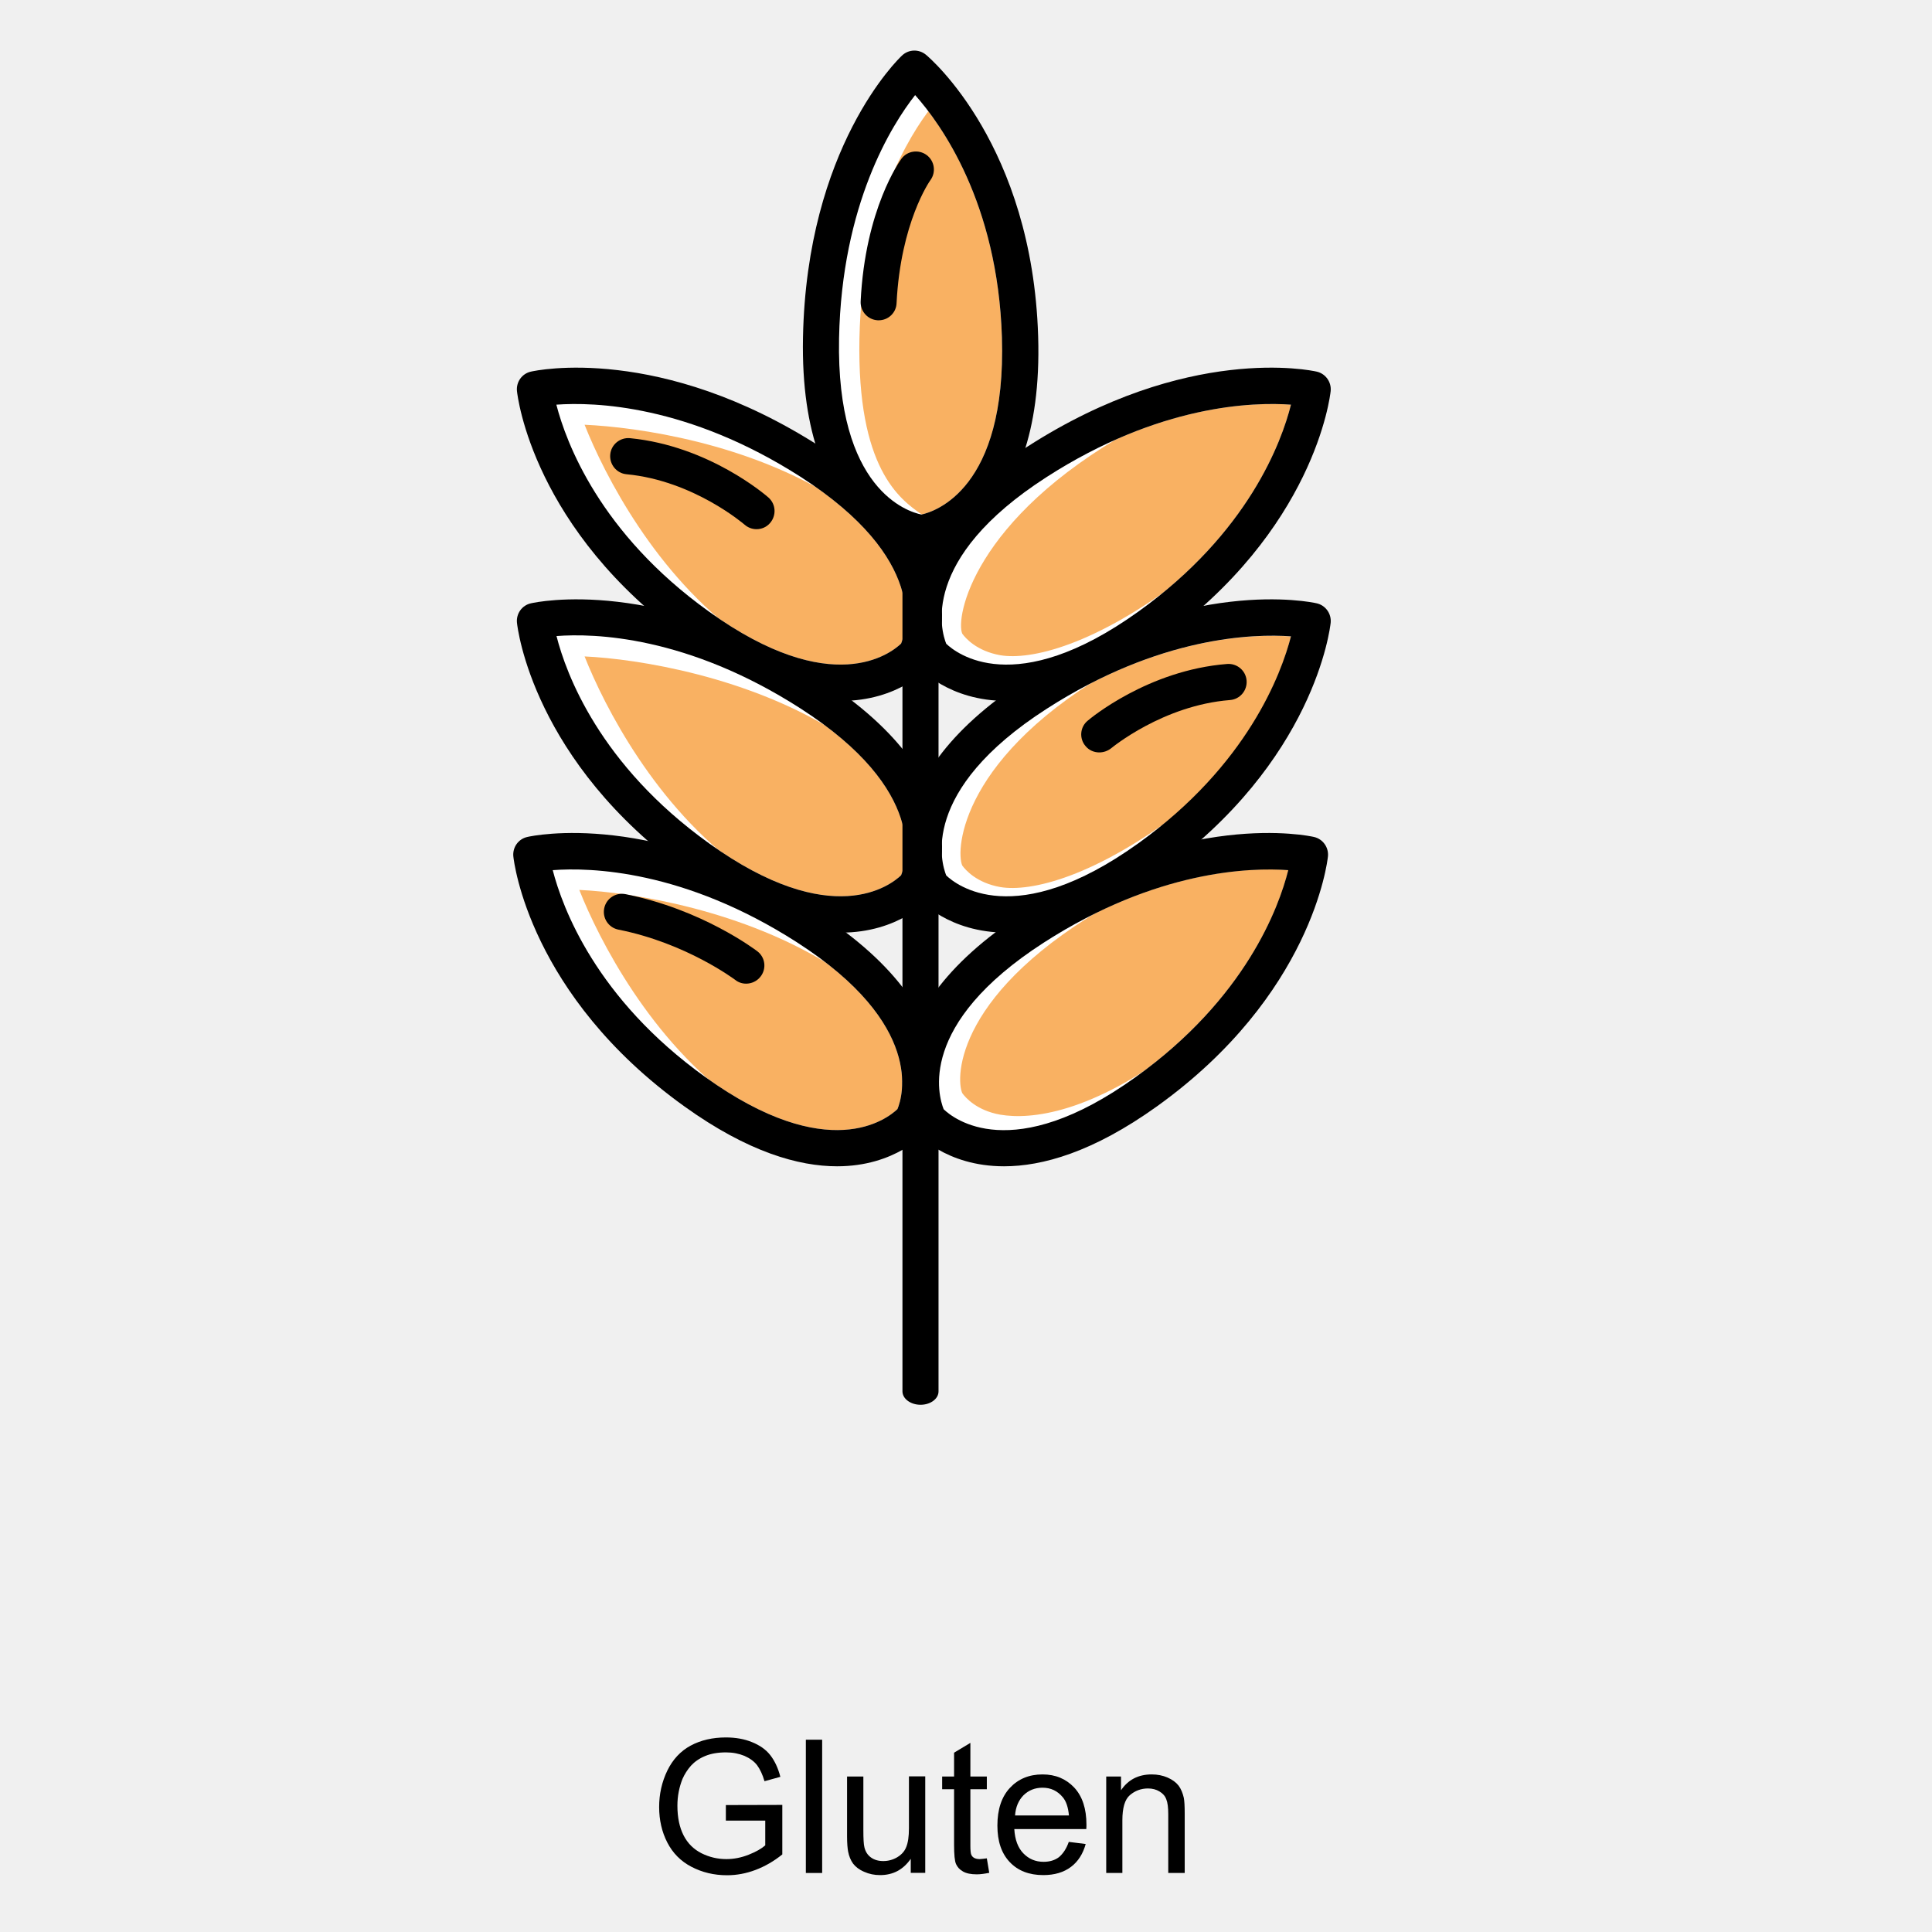
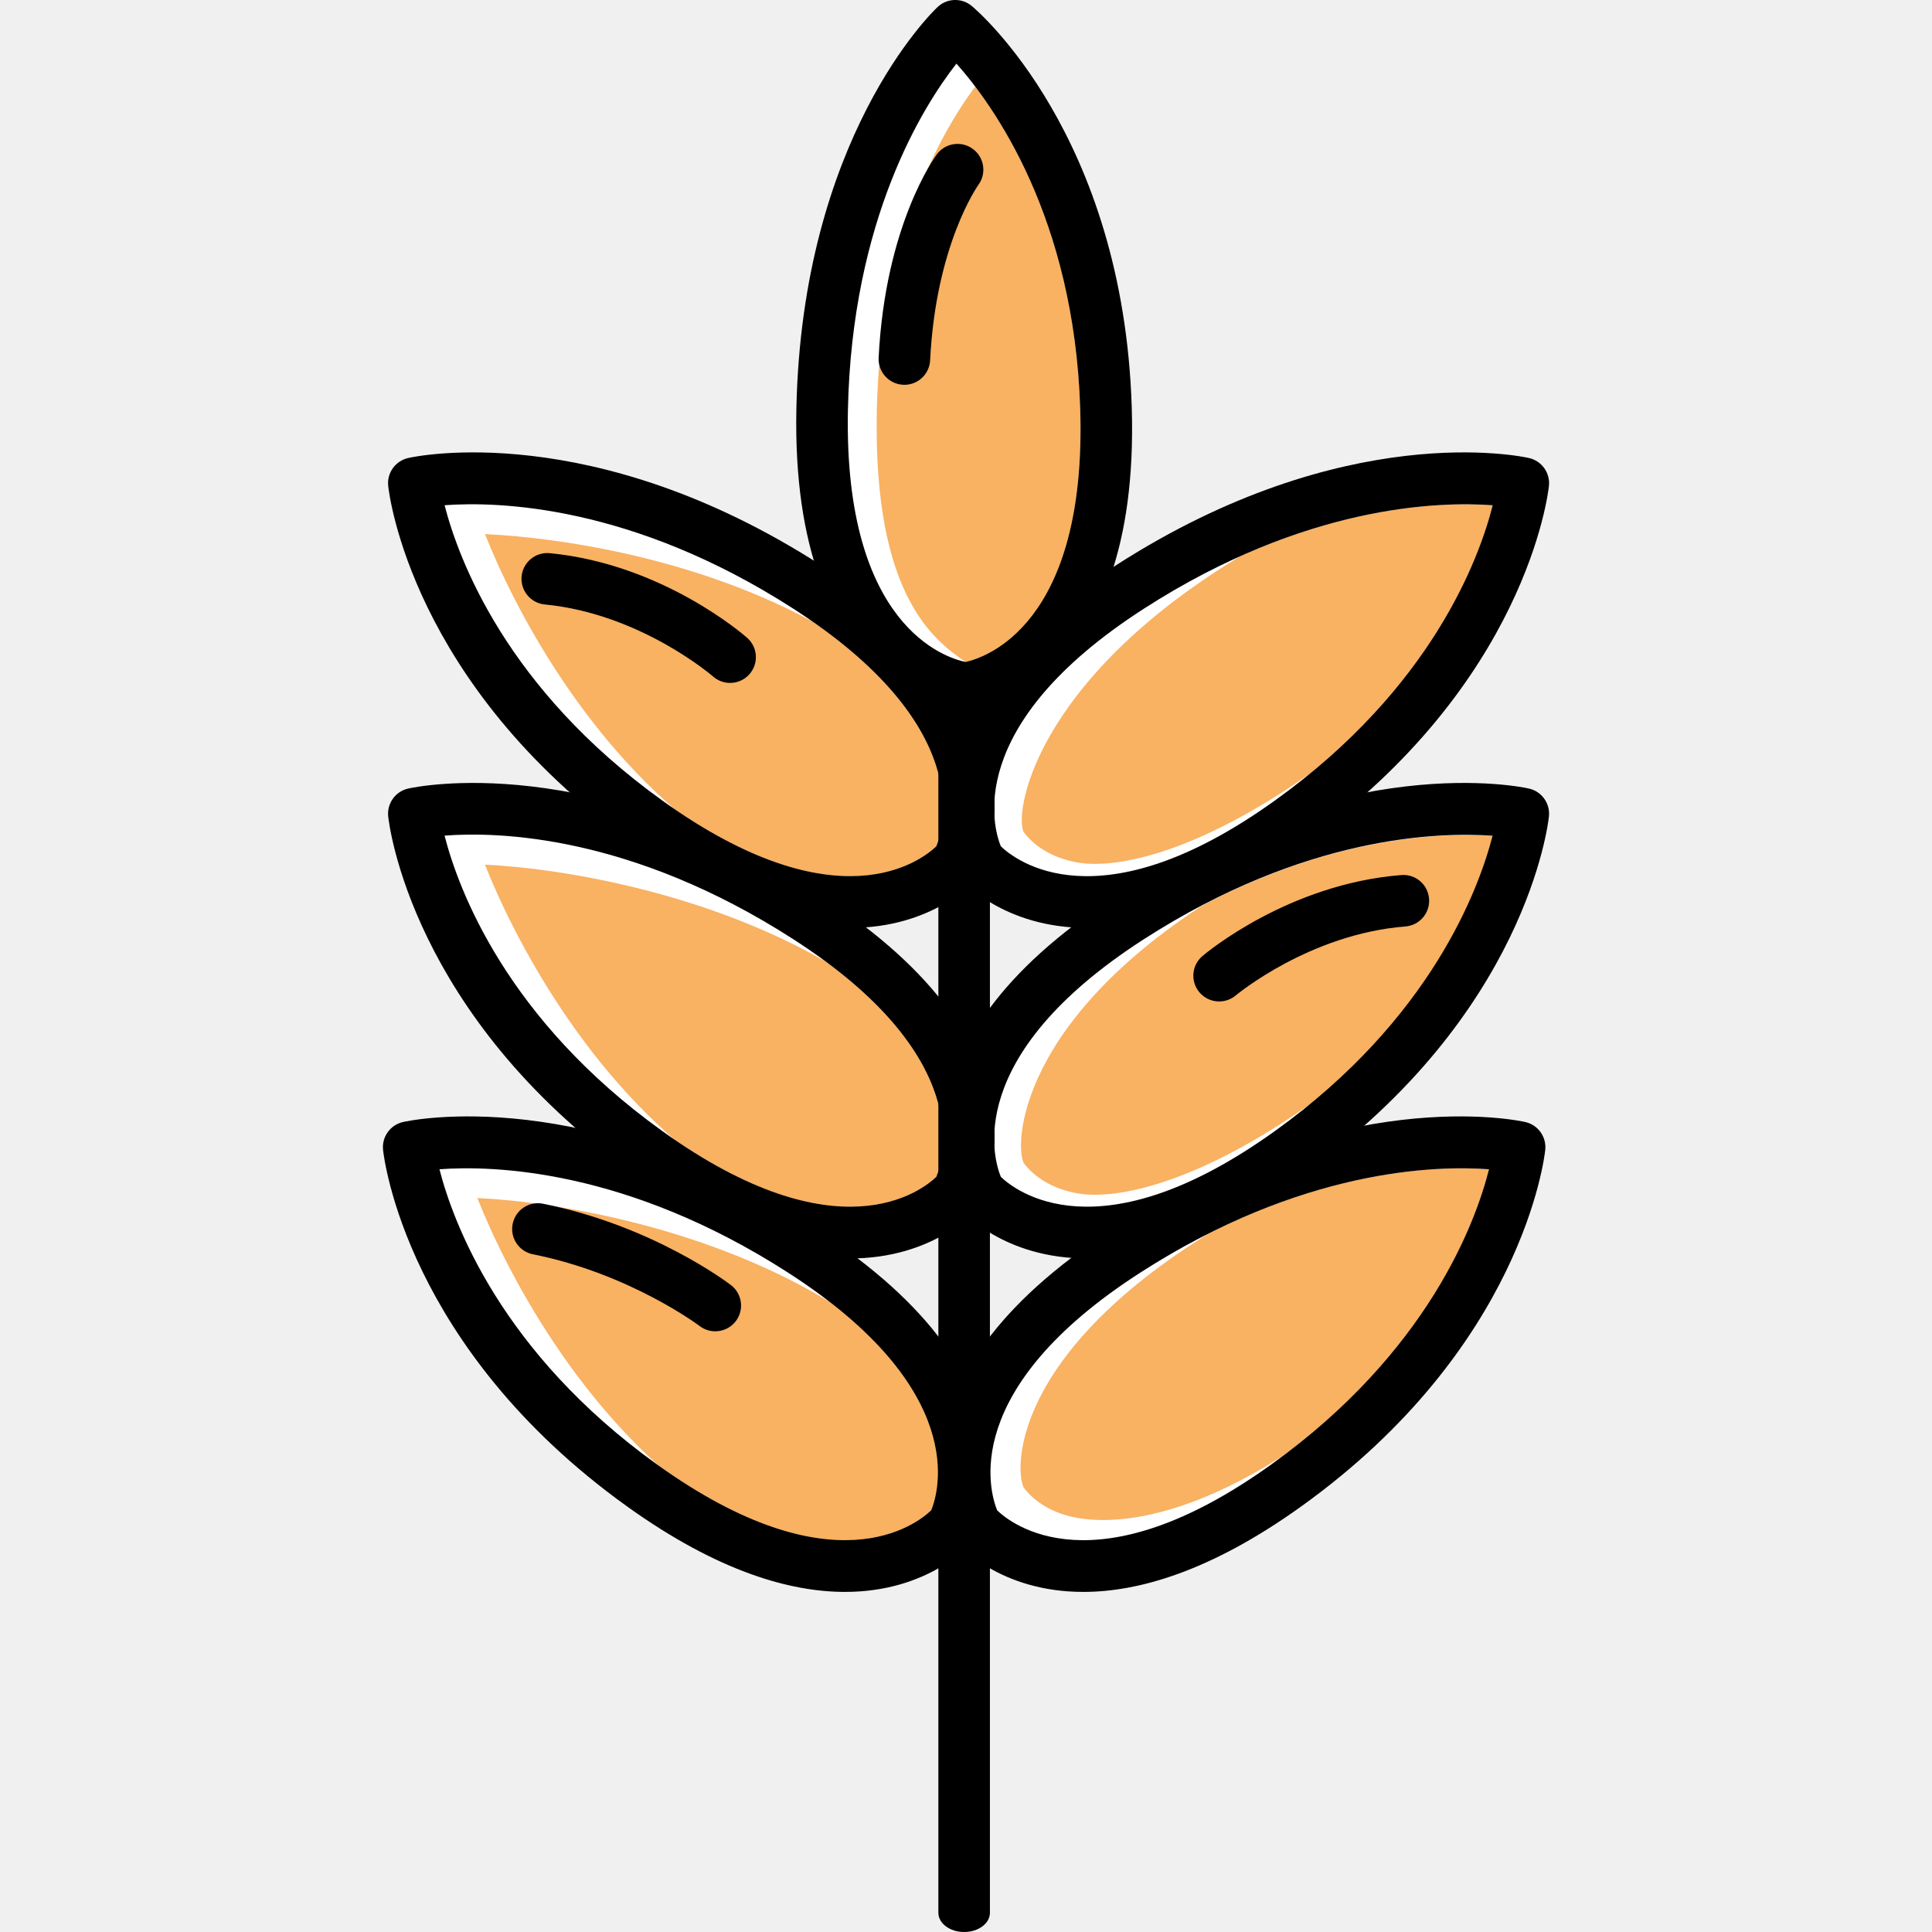
- <svg xmlns="http://www.w3.org/2000/svg" version="1.1" id="Ebene_1" x="0px" y="0px" viewBox="0 0 128 128" style="enable-background:new 0 0 128 128;" xml:space="preserve">
-   <style type="text/css">
- 	.st0{fill:#F9B162;}
- 	.st1{fill:#FFFFFF;}
- </style>
+ <svg xmlns="http://www.w3.org/2000/svg" version="1.1" id="Layer_1" x="0px" y="0px" width="100px" height="100px" viewBox="0 0 100 100" enable-background="new 0 0 100 100" xml:space="preserve">
  <g>
-     <path d="M48.09,120.63v-1.04l3.74-0.01v3.28c-0.57,0.46-1.17,0.8-1.78,1.03c-0.61,0.23-1.24,0.35-1.88,0.35   c-0.87,0-1.65-0.19-2.36-0.56c-0.71-0.37-1.24-0.91-1.6-1.61c-0.36-0.7-0.54-1.49-0.54-2.35c0-0.86,0.18-1.66,0.54-2.41   c0.36-0.74,0.88-1.3,1.55-1.66c0.67-0.36,1.45-0.54,2.33-0.54c0.64,0,1.22,0.1,1.73,0.31c0.52,0.21,0.92,0.49,1.21,0.86   c0.29,0.37,0.52,0.85,0.67,1.44l-1.05,0.29c-0.13-0.45-0.3-0.8-0.49-1.06c-0.2-0.26-0.48-0.46-0.84-0.62   c-0.37-0.15-0.77-0.23-1.22-0.23c-0.53,0-1,0.08-1.38,0.24c-0.39,0.16-0.7,0.38-0.94,0.64c-0.24,0.27-0.42,0.56-0.56,0.87   c-0.22,0.55-0.34,1.14-0.34,1.78c0,0.79,0.14,1.44,0.41,1.97c0.27,0.53,0.67,0.92,1.18,1.18c0.52,0.26,1.07,0.39,1.65,0.39   c0.51,0,1-0.1,1.48-0.29c0.48-0.19,0.85-0.4,1.1-0.62v-1.64H48.09z" />
-     <path d="M53.39,124.09v-8.83h1.08v8.83H53.39z" />
-     <path d="M60.34,124.09v-0.94c-0.5,0.72-1.17,1.08-2.03,1.08c-0.38,0-0.73-0.07-1.06-0.22c-0.33-0.14-0.57-0.33-0.73-0.54   c-0.16-0.22-0.27-0.49-0.33-0.8c-0.04-0.21-0.07-0.55-0.07-1.01v-3.96h1.08v3.55c0,0.57,0.02,0.95,0.07,1.14   c0.07,0.29,0.21,0.51,0.43,0.67c0.22,0.16,0.49,0.24,0.82,0.24c0.32,0,0.63-0.08,0.92-0.25c0.28-0.17,0.49-0.39,0.6-0.68   c0.12-0.29,0.18-0.7,0.18-1.25v-3.43h1.08v6.39H60.34z" />
-     <path d="M65.38,123.12l0.16,0.96c-0.31,0.06-0.58,0.1-0.82,0.1c-0.39,0-0.7-0.06-0.92-0.19c-0.22-0.12-0.37-0.29-0.46-0.49   c-0.09-0.2-0.13-0.63-0.13-1.28v-3.68h-0.79v-0.84h0.79v-1.58l1.08-0.65v2.23h1.09v0.84h-1.09v3.74c0,0.31,0.02,0.51,0.06,0.6   c0.04,0.09,0.1,0.16,0.19,0.21c0.09,0.05,0.21,0.08,0.37,0.08C65.02,123.16,65.18,123.15,65.38,123.12z" />
-     <path d="M70.81,122.03l1.12,0.14c-0.18,0.65-0.5,1.16-0.98,1.52c-0.48,0.36-1.09,0.54-1.83,0.54c-0.94,0-1.68-0.29-2.22-0.86   c-0.55-0.58-0.82-1.38-0.82-2.42c0-1.08,0.28-1.91,0.83-2.5c0.55-0.59,1.27-0.89,2.16-0.89c0.86,0,1.55,0.29,2.1,0.87   c0.54,0.58,0.81,1.4,0.81,2.46c0,0.06,0,0.16-0.01,0.29h-4.77c0.04,0.7,0.24,1.24,0.6,1.61c0.36,0.37,0.8,0.56,1.34,0.56   c0.4,0,0.74-0.1,1.02-0.31C70.42,122.82,70.65,122.49,70.81,122.03z M67.25,120.28h3.57c-0.05-0.54-0.18-0.94-0.41-1.21   c-0.35-0.42-0.79-0.63-1.34-0.63c-0.5,0-0.92,0.17-1.26,0.5C67.48,119.28,67.29,119.72,67.25,120.28z" />
-     <path d="M73.29,124.09v-6.39h0.98v0.91c0.47-0.7,1.15-1.05,2.03-1.05c0.39,0,0.74,0.07,1.06,0.21c0.32,0.14,0.56,0.32,0.73,0.54   c0.16,0.22,0.27,0.49,0.34,0.8c0.04,0.2,0.06,0.55,0.06,1.05v3.93H77.4v-3.89c0-0.44-0.04-0.77-0.13-0.99   c-0.08-0.22-0.23-0.39-0.45-0.52c-0.21-0.13-0.47-0.2-0.76-0.2c-0.46,0-0.86,0.15-1.2,0.44c-0.34,0.29-0.5,0.85-0.5,1.67v3.49   H73.29z" />
-   </g>
-   <g>
-     <path class="st0" d="M62.69,42.65c0.64,0.61,4.53,3.75,12.73-2.13l0,0c7.29-5.23,9.49-11.24,10.11-13.71   c-2.48-0.18-8.7-0.02-16.18,4.79C60.87,37.05,62.37,41.85,62.69,42.65z" />
+     <path fill="#F9B162" d="M51.803,43.805c0.709,0.686,5.055,4.184,14.185-2.37l0,0c8.123-5.83,10.577-12.53,11.274-15.283   c-2.767-0.205-9.694-0.021-18.032,5.339C49.775,37.566,51.436,42.91,51.803,43.805z" />
    <g>
-       <path class="st1" d="M67.3,46.17c-0.51,0-1.01-0.04-1.5-0.12c-2.74-0.47-4.03-2.16-4.35-2.67l-0.06-0.11    c-1.06-2.02-0.97-9.15,11.49-16.13L75,28.49C64.45,34.4,63.3,40.93,63.75,41.98c0.2,0.28,0.94,1.15,2.52,1.43    c2,0.34,6.28-0.63,12.22-5.19l0.59,2.05C74.39,43.86,70.7,46.17,67.3,46.17z" />
+       <path fill="#FFFFFF" d="M56.942,47.731c-0.573,0-1.129-0.046-1.667-0.139c-3.056-0.526-4.488-2.409-4.854-2.974L50.352,44.5    c-1.18-2.25-1.079-10.204,12.813-17.983l2.351,1.506c-11.759,6.586-13.041,13.865-12.54,15.031    c0.226,0.317,1.045,1.286,2.808,1.59c2.225,0.384,7-0.703,13.625-5.783l0.654,2.288C64.844,45.15,60.728,47.731,56.942,47.731z" />
    </g>
-     <path class="st0" d="M62.69,58.01c0.64,0.61,4.53,3.75,12.73-2.13l0,0c7.29-5.23,9.49-11.24,10.11-13.71   c-2.48-0.18-8.7-0.02-16.18,4.79C60.87,52.42,62.37,57.21,62.69,58.01z" />
+     <path fill="#F9B162" d="M51.803,60.931c0.709,0.686,5.055,4.184,14.185-2.37l0,0c8.123-5.83,10.577-12.529,11.274-15.283   c-2.767-0.205-9.694-0.021-18.032,5.339C49.775,54.692,51.436,60.036,51.803,60.931z" />
    <g>
-       <path class="st1" d="M67.3,61.54c-0.51,0-1.01-0.04-1.5-0.12c-2.74-0.47-4.03-2.16-4.35-2.67l-0.06-0.11    c-1.06-2.02-1.09-9.14,11.38-16.12l1.44,1.58c-10.55,5.91-10.91,12.2-10.46,13.24c0.2,0.28,0.94,1.15,2.52,1.43    c2,0.34,6.28-0.64,12.22-5.2l0.59,2.06C74.39,59.22,70.7,61.54,67.3,61.54z" />
+       <path fill="#FFFFFF" d="M56.942,64.857c-0.573,0-1.129-0.046-1.667-0.139c-3.056-0.526-4.488-2.409-4.854-2.974l-0.069-0.119    c-1.18-2.25-1.21-10.19,12.681-17.971l1.606,1.763C52.879,52.004,52.474,59.014,52.976,60.18c0.226,0.317,1.045,1.286,2.808,1.59    c2.225,0.384,7-0.714,13.625-5.795l0.654,2.3C64.844,62.276,60.728,64.857,56.942,64.857z" />
    </g>
-     <path class="st0" d="M62.52,73.48c0.64,0.61,4.53,3.75,12.73-2.13l0,0c7.29-5.23,9.49-11.24,10.11-13.71   c-2.48-0.18-8.7-0.02-16.18,4.79C60.7,67.89,62.19,72.68,62.52,73.48z" />
+     <path fill="#F9B162" d="M51.611,78.174c0.709,0.686,5.055,4.184,14.185-2.37l0,0c8.123-5.83,10.577-12.529,11.273-15.283   c-2.766-0.205-9.694-0.021-18.032,5.339C49.583,71.936,51.244,77.28,51.611,78.174z" />
    <g>
-       <path class="st1" d="M67.3,76.61c-0.51,0-1.01-0.04-1.5-0.12c-2.74-0.47-4.03-2.16-4.35-2.67l-0.06-0.11    c-1.06-2.02-0.98-8.83,11.48-15.81l1.02,1.82C63.34,65.63,63.3,71.37,63.75,72.42c0.2,0.28,0.94,1.15,2.52,1.43    c2,0.34,6.03-0.05,11.97-4.6l1.11,1.49C74.67,74.31,70.7,76.61,67.3,76.61z" />
+       <path fill="#FFFFFF" d="M56.942,81.659c-0.573,0-1.129-0.046-1.667-0.139c-3.056-0.526-4.488-2.409-4.854-2.974l-0.069-0.119    c-1.18-2.25-1.095-9.838,12.796-17.618l1.135,2.025c-11.759,6.586-11.809,12.98-11.307,14.146c0.226,0.317,1.045,1.286,2.808,1.59    c2.225,0.384,6.72-0.05,13.344-5.13l1.236,1.656C65.146,79.1,60.728,81.659,56.942,81.659z" />
    </g>
-     <path class="st0" d="M36.86,26.81c0.64,2.48,2.86,8.51,10.11,13.71l0,0c8.16,5.86,12.06,2.76,12.73,2.12   c0.34-0.83,1.81-5.6-6.66-11.05C45.56,26.8,39.35,26.63,36.86,26.81z" />
+     <path fill="#F9B162" d="M23.012,26.15c0.709,2.762,3.189,9.487,11.267,15.284l0,0c9.099,6.531,13.446,3.079,14.186,2.368   c0.378-0.92,2.017-6.243-7.428-12.313C32.708,26.137,25.784,25.947,23.012,26.15z" />
    <g>
-       <path class="st1" d="M48.07,43.86c-7.79-5.59-11.93-14.48-12.51-16.71l-0.4-1.56l1.6-0.12c2.67-0.2,11.88,0.76,19.71,5.79    l-0.89,1.91c-5.97-3.84-13.37-4.87-16.85-5.03c1.32,3.33,4.72,9.96,10.48,14.1L48.07,43.86z" />
+       <path fill="#FFFFFF" d="M35.501,45.148C26.824,38.92,22.2,29.009,21.561,26.522l-0.446-1.733l1.786-0.131    c2.977-0.22,13.242,0.847,21.973,6.457l-0.992,2.133c-6.657-4.278-14.904-5.426-18.779-5.604    c1.469,3.712,5.256,11.104,11.683,15.717L35.501,45.148z" />
    </g>
-     <path class="st0" d="M36.86,42.16c0.64,2.48,2.86,8.51,10.11,13.71l0,0c8.16,5.86,12.06,2.76,12.73,2.12   c0.34-0.83,1.81-5.6-6.66-11.05C45.56,42.15,39.35,41.98,36.86,42.16z" />
+     <path fill="#F9B162" d="M23.012,43.26c0.709,2.76,3.189,9.486,11.267,15.283l0,0c9.099,6.531,13.446,3.079,14.186,2.368   c0.378-0.92,2.017-6.244-7.428-12.313C32.708,43.245,25.784,43.057,23.012,43.26z" />
    <g>
-       <path class="st1" d="M48.08,59.18C40.3,53.6,36.14,44.72,35.56,42.49l-0.4-1.56l1.6-0.12c2.67-0.2,12.06,0.85,19.89,5.89    l-1.01,1.95c-5.97-3.84-13.43-5-16.91-5.16c1.32,3.33,4.72,9.96,10.48,14.1L48.08,59.18z" />
+       <path fill="#FFFFFF" d="M35.517,62.235C26.839,56.007,22.2,46.117,21.561,43.631l-0.446-1.733l1.786-0.131    c2.977-0.219,13.438,0.951,22.17,6.563l-1.125,2.175c-6.657-4.278-14.969-5.573-18.844-5.75    c1.469,3.71,5.256,11.103,11.683,15.716L35.517,62.235z" />
    </g>
-     <path class="st0" d="M36.62,57.65c0.64,2.48,2.86,8.51,10.11,13.71l0,0c8.16,5.86,12.06,2.76,12.73,2.12   c0.34-0.83,1.81-5.6-6.66-11.05C45.32,57.63,39.11,57.46,36.62,57.65z" />
+     <path fill="#F9B162" d="M22.746,60.521c0.709,2.761,3.19,9.487,11.267,15.283l0,0c9.1,6.531,13.446,3.079,14.186,2.368   c0.377-0.92,2.016-6.243-7.428-12.313C32.441,60.506,25.518,60.317,22.746,60.521z" />
    <g>
-       <path class="st1" d="M47.87,74.47c-7.79-5.59-12.09-14.27-12.66-16.5l-0.4-1.56l1.6-0.12c2.67-0.19,11.75,0.86,19.58,5.89    l-0.71,1.94c-5.97-3.84-13.42-5-16.9-5.16c1.32,3.33,4.72,9.96,10.48,14.1L47.87,74.47z" />
+       <path fill="#FFFFFF" d="M35.277,79.277c-8.679-6.229-13.471-15.902-14.111-18.389l-0.445-1.733l1.786-0.131    c2.977-0.218,13.095,0.957,21.826,6.568l-0.79,2.167c-6.658-4.279-14.959-5.572-18.835-5.749    c1.469,3.711,5.256,11.104,11.683,15.716L35.277,79.277z" />
    </g>
-     <path d="M60.99,93.07c-0.66,0-1.2-0.4-1.2-0.89V34.84c0-0.49,2.39-0.49,2.39,0v57.33C62.19,92.67,61.65,93.07,60.99,93.07z" />
-     <path d="M66.7,46.44c-3.87,0-5.79-2.18-5.92-2.33c-0.05-0.06-0.1-0.13-0.14-0.21c-0.15-0.29-3.67-7.18,7.43-14.31   c10.59-6.81,18.81-5.05,19.16-4.97c0.59,0.13,0.99,0.69,0.93,1.29c-0.04,0.37-1.07,9.2-11.33,16.56l0,0   C72.58,45.51,69.22,46.44,66.7,46.44z M62.69,42.65c0.64,0.61,4.53,3.75,12.73-2.13l0,0c7.29-5.23,9.49-11.24,10.11-13.71   c-2.48-0.18-8.7-0.02-16.18,4.79C60.87,37.05,62.37,41.85,62.69,42.65z" />
-     <path d="M55.7,46.44c-2.53,0-5.89-0.93-10.12-3.97l0,0c-10.26-7.36-11.29-16.19-11.33-16.56c-0.06-0.6,0.33-1.16,0.93-1.29   c0.34-0.08,8.56-1.84,19.16,4.97c11.09,7.13,7.58,14.02,7.43,14.31c-0.04,0.07-0.09,0.14-0.14,0.21   C61.49,44.26,59.57,46.44,55.7,46.44z M36.86,26.81c0.64,2.48,2.86,8.51,10.11,13.71l0,0c8.16,5.86,12.06,2.76,12.73,2.12   c0.34-0.83,1.81-5.6-6.66-11.05C45.56,26.8,39.35,26.63,36.86,26.81z" />
-     <path d="M66.7,61.79c-3.87,0-5.79-2.18-5.92-2.33c-0.05-0.06-0.1-0.13-0.14-0.21c-0.15-0.29-3.67-7.18,7.43-14.31   c10.59-6.81,18.81-5.05,19.16-4.97c0.59,0.13,0.99,0.69,0.93,1.29c-0.04,0.37-1.07,9.2-11.33,16.56l0,0   C72.58,60.86,69.22,61.79,66.7,61.79z M62.69,58c0.64,0.61,4.53,3.75,12.73-2.13c7.24-5.2,9.47-11.23,10.11-13.71   c-2.48-0.18-8.7-0.01-16.17,4.79C60.87,52.4,62.37,57.2,62.69,58z M76.12,56.84L76.12,56.84L76.12,56.84z" />
-     <path class="st0" d="M60.63,6.3c-1.54,1.96-4.86,7.21-5.04,16.1c-0.2,10.05,4.56,11.51,5.46,11.69c0.87-0.19,5.64-1.68,5.33-11.75   l0,0C66.1,13.43,62.34,8.22,60.63,6.3z" />
+     <path d="M49.904,100c-0.737,0-1.334-0.445-1.334-0.994V35.101c0-0.55,2.668-0.55,2.668,0v63.905   C51.239,99.555,50.642,100,49.904,100z" />
+     <path d="M56.263,48.028c-4.312,0-6.453-2.432-6.596-2.601c-0.061-0.072-0.114-0.15-0.159-0.233   c-0.173-0.323-4.087-8.003,8.279-15.95c11.807-7.588,20.97-5.624,21.354-5.537c0.659,0.15,1.102,0.769,1.032,1.439   c-0.044,0.415-1.195,10.25-12.629,18.456l0,0C62.825,46.99,59.08,48.028,56.263,48.028z M51.803,43.805   c0.709,0.686,5.055,4.184,14.185-2.37l0,0c8.123-5.83,10.577-12.53,11.274-15.283c-2.767-0.205-9.694-0.021-18.032,5.339   C49.775,37.566,51.436,42.91,51.803,43.805z" />
+     <path d="M44.004,48.028c-2.817,0.001-6.562-1.038-11.282-4.426l0,0c-11.434-8.206-12.586-18.041-12.629-18.456   c-0.07-0.671,0.373-1.289,1.032-1.439c0.383-0.087,9.546-2.052,21.354,5.537c12.367,7.947,8.452,15.627,8.279,15.95   c-0.044,0.083-0.097,0.161-0.159,0.233C50.457,45.597,48.315,48.028,44.004,48.028z M23.012,26.15   c0.709,2.762,3.189,9.487,11.267,15.284l0,0c9.099,6.531,13.446,3.079,14.186,2.368c0.378-0.92,2.017-6.243-7.428-12.313   C32.708,26.137,25.784,25.947,23.012,26.15z" />
+     <path d="M56.263,65.137c-4.313,0-6.453-2.432-6.596-2.602c-0.061-0.071-0.114-0.15-0.159-0.233   c-0.173-0.323-4.087-8.002,8.279-15.948c11.808-7.589,20.971-5.625,21.354-5.538c0.659,0.149,1.102,0.768,1.032,1.44   c-0.044,0.414-1.195,10.249-12.629,18.455l0,0C62.825,64.098,59.08,65.137,56.263,65.137z M51.803,60.913   c0.709,0.685,5.054,4.183,14.185-2.37c8.075-5.796,10.556-12.521,11.267-15.284c-2.769-0.202-9.694-0.015-18.025,5.339   C49.775,54.674,51.436,60.018,51.803,60.913z M66.766,59.627h0.005H66.766z" />
+     <path fill="#F9B162" d="M49.505,3.293c-1.712,2.186-5.417,8.039-5.617,17.939c-0.227,11.198,5.081,12.824,6.086,13.031   c0.972-0.211,6.287-1.876,5.938-13.097l0,0C55.603,11.232,51.404,5.424,49.505,3.293z" />
    <g>
      <g>
-         <path class="st1" d="M60.01,35.4c-1.77-1.09-5.97-2.88-5.76-13.03c0.19-9.35,4.23-15.29,5.77-17.25l1.67,2.01     c-1.37,1.75-4.58,6.75-4.75,15.29c-0.17,8.61,2.67,10.65,4.12,11.66c0.64,0.45-0.31,0.67-0.21,0.74     C60.84,34.83,60.11,35.46,60.01,35.4z" />
+         <path fill="#FFFFFF" d="M48.812,35.722c-1.978-1.218-6.649-3.208-6.42-14.52c0.211-10.427,4.715-17.041,6.429-19.229l1.863,2.242     c-1.529,1.953-5.107,7.522-5.3,17.048c-0.194,9.601,2.98,11.875,4.59,13.001c0.709,0.496-0.35,0.746-0.237,0.82     C49.737,35.084,48.928,35.793,48.812,35.722z" />
      </g>
    </g>
-     <path d="M55.7,61.79c-2.53,0-5.89-0.93-10.12-3.97l0,0c-10.26-7.36-11.29-16.19-11.33-16.56c-0.06-0.6,0.33-1.16,0.93-1.29   c0.34-0.08,8.57-1.84,19.16,4.97c11.09,7.13,7.58,14.02,7.43,14.31c-0.04,0.07-0.09,0.14-0.14,0.21   C61.49,59.61,59.57,61.79,55.7,61.79z M46.97,55.87c8.16,5.86,12.06,2.76,12.73,2.12c0.34-0.83,1.81-5.6-6.66-11.05   c-7.52-4.83-13.7-4.99-16.17-4.8C37.5,44.63,39.72,50.67,46.97,55.87L46.97,55.87z" />
-     <path d="M66.52,77.27c-3.87,0-5.79-2.18-5.92-2.33c-0.05-0.06-0.1-0.13-0.14-0.21c-0.15-0.29-3.67-7.18,7.43-14.31   c10.59-6.81,18.81-5.05,19.16-4.97c0.59,0.13,0.99,0.69,0.93,1.29c-0.04,0.37-1.07,9.2-11.33,16.56l0,0   C72.41,76.34,69.05,77.27,66.52,77.27z M62.52,73.49c0.64,0.62,4.54,3.75,12.72-2.13l0,0c7.29-5.23,9.49-11.24,10.11-13.71   c-2.48-0.18-8.7-0.02-16.18,4.79C60.73,67.87,62.18,72.63,62.52,73.49z" />
-     <path d="M55.46,77.27c-2.53,0-5.89-0.93-10.12-3.97l0,0c-10.26-7.36-11.29-16.19-11.33-16.56c-0.06-0.6,0.33-1.16,0.93-1.29   c0.34-0.08,8.56-1.84,19.16,4.97c11.09,7.13,7.58,14.02,7.43,14.31c-0.04,0.07-0.09,0.14-0.14,0.21   C61.25,75.09,59.33,77.27,55.46,77.27z M36.62,57.65c0.64,2.48,2.86,8.51,10.11,13.71l0,0c8.16,5.86,12.06,2.76,12.73,2.12   c0.34-0.83,1.81-5.6-6.66-11.05C45.32,57.63,39.11,57.46,36.62,57.65z" />
-     <path d="M61.06,36.5c-0.04,0-0.08,0-0.12-0.01c-0.33-0.03-8-0.96-7.74-14.14c0.25-12.59,6.3-18.43,6.56-18.67   c0.44-0.42,1.12-0.44,1.59-0.05c0.29,0.24,7.04,6.02,7.43,18.64l0,0c0.41,13.18-7.26,14.19-7.58,14.23   C61.15,36.5,61.1,36.5,61.06,36.5z M60.63,6.3c-1.54,1.96-4.86,7.21-5.04,16.1c-0.2,10.05,4.56,11.51,5.46,11.69   c0.87-0.19,5.64-1.68,5.33-11.75l0,0C66.1,13.43,62.34,8.22,60.63,6.3z" />
-     <path d="M58.22,21.22c-0.02,0-0.04,0-0.06,0c-0.66-0.03-1.17-0.59-1.14-1.25c0.3-6.15,2.61-9.32,2.7-9.45   c0.39-0.53,1.14-0.64,1.67-0.25c0.53,0.39,0.64,1.14,0.25,1.67c-0.04,0.05-1.97,2.8-2.24,8.14C59.38,20.72,58.85,21.22,58.22,21.22   z" />
-     <path d="M72.83,49.85c-0.34,0-0.68-0.14-0.91-0.42c-0.43-0.5-0.37-1.26,0.14-1.68c0.16-0.14,4-3.35,9.24-3.76   c0.66-0.05,1.24,0.44,1.29,1.1c0.05,0.66-0.44,1.24-1.1,1.29c-4.45,0.35-7.84,3.17-7.88,3.2C73.38,49.76,73.1,49.85,72.83,49.85z" />
-     <path d="M50.12,35.06c-0.28,0-0.56-0.1-0.79-0.3c-0.05-0.04-3.39-2.92-7.82-3.34c-0.66-0.06-1.14-0.65-1.08-1.31   c0.06-0.66,0.65-1.14,1.31-1.08c5.23,0.51,9.01,3.79,9.17,3.93c0.5,0.44,0.54,1.19,0.11,1.69C50.78,34.93,50.45,35.06,50.12,35.06z   " />
-     <path d="M49.43,65.17c-0.25,0-0.51-0.08-0.72-0.25l0,0c-0.03-0.02-3.24-2.44-7.74-3.33c-0.65-0.13-1.07-0.76-0.94-1.41   c0.13-0.65,0.76-1.07,1.41-0.94c5.07,1.01,8.58,3.67,8.73,3.78c0.53,0.4,0.63,1.15,0.22,1.68C50.15,65.01,49.79,65.17,49.43,65.17z   " />
+     <path d="M44.004,65.137c-2.817,0-6.562-1.039-11.282-4.426l0,0C21.289,52.505,20.137,42.67,20.093,42.256   c-0.07-0.673,0.373-1.291,1.032-1.44c0.384-0.087,9.548-2.051,21.354,5.538c12.367,7.946,8.452,15.625,8.279,15.948   c-0.044,0.083-0.097,0.162-0.159,0.233C50.457,62.705,48.316,65.137,44.004,65.137z M34.279,58.543   c9.101,6.531,13.446,3.079,14.186,2.368c0.378-0.921,2.017-6.244-7.428-12.313c-8.381-5.387-15.269-5.559-18.027-5.346   C23.718,46.009,26.195,52.741,34.279,58.543L34.279,58.543z" />
+     <path d="M56.072,82.397c-4.313,0-6.453-2.432-6.596-2.602c-0.061-0.071-0.114-0.149-0.159-0.232   c-0.172-0.323-4.087-8.002,8.279-15.949c11.807-7.589,20.971-5.625,21.354-5.538c0.659,0.15,1.102,0.769,1.032,1.44   c-0.044,0.414-1.195,10.249-12.63,18.456l0,0C62.634,81.359,58.889,82.397,56.072,82.397z M51.614,78.177   c0.716,0.69,5.062,4.174,14.183-2.373l0,0c8.123-5.83,10.577-12.529,11.273-15.283c-2.766-0.205-9.694-0.021-18.032,5.339   C49.616,71.915,51.226,77.228,51.614,78.177z" />
+     <path d="M43.738,82.397c-2.817,0-6.562-1.038-11.281-4.425l0,0c-11.435-8.207-12.586-18.042-12.63-18.456   c-0.071-0.672,0.373-1.29,1.031-1.44c0.384-0.087,9.547-2.052,21.355,5.538c12.366,7.947,8.452,15.626,8.279,15.949   c-0.044,0.083-0.098,0.161-0.158,0.232C50.191,79.966,48.05,82.397,43.738,82.397z M22.746,60.521   c0.71,2.761,3.19,9.486,11.267,15.283l0,0c9.1,6.531,13.446,3.078,14.186,2.367c0.377-0.92,2.016-6.242-7.428-12.312   C32.441,60.506,25.518,60.316,22.746,60.521z" />
+     <path d="M49.979,36.95c-0.045,0-0.089-0.002-0.134-0.007c-0.365-0.037-8.922-1.068-8.625-15.766   c0.284-14.032,7.022-20.544,7.31-20.814C49.021-0.1,49.781-0.123,50.3,0.311c0.32,0.267,7.842,6.706,8.279,20.773l0,0   c0.457,14.692-8.089,15.817-8.453,15.858C50.078,36.947,50.028,36.95,49.979,36.95z M49.505,3.293   c-1.712,2.186-5.417,8.039-5.617,17.939c-0.227,11.198,5.081,12.824,6.086,13.031c0.972-0.211,6.287-1.876,5.938-13.097l0,0   C55.603,11.232,51.404,5.424,49.505,3.293z" />
+     <path d="M46.812,19.918c-0.022,0-0.044-0.001-0.067-0.003c-0.735-0.035-1.303-0.662-1.267-1.398   c0.34-6.856,2.905-10.383,3.014-10.53c0.439-0.591,1.275-0.715,1.867-0.275c0.59,0.438,0.714,1.27,0.279,1.861   c-0.042,0.06-2.2,3.123-2.495,9.077C48.108,19.362,47.518,19.918,46.812,19.918z" />
+     <path d="M63.103,51.835c-0.379,0-0.755-0.16-1.019-0.471c-0.476-0.562-0.408-1.401,0.153-1.878   c0.179-0.153,4.454-3.736,10.297-4.193c0.737-0.06,1.377,0.491,1.434,1.226c0.058,0.735-0.491,1.377-1.226,1.435   c-4.958,0.388-8.74,3.536-8.778,3.567C63.713,51.732,63.407,51.835,63.103,51.835z" />
+     <path d="M37.79,35.348c-0.313,0-0.627-0.109-0.881-0.332c-0.056-0.049-3.774-3.251-8.711-3.729c-0.733-0.07-1.271-0.723-1.2-1.456   s0.725-1.269,1.456-1.199c5.834,0.563,10.042,4.226,10.219,4.382c0.553,0.487,0.605,1.33,0.118,1.883   C38.526,35.195,38.159,35.348,37.79,35.348z" />
+     <path d="M37.022,68.908c-0.282,0-0.566-0.088-0.808-0.272l0,0c-0.035-0.027-3.616-2.716-8.632-3.715   c-0.723-0.145-1.192-0.847-1.047-1.569c0.144-0.723,0.847-1.194,1.569-1.048c5.647,1.126,9.566,4.086,9.729,4.211   c0.585,0.447,0.697,1.285,0.25,1.87C37.82,68.729,37.423,68.908,37.022,68.908z" />
  </g>
</svg>
